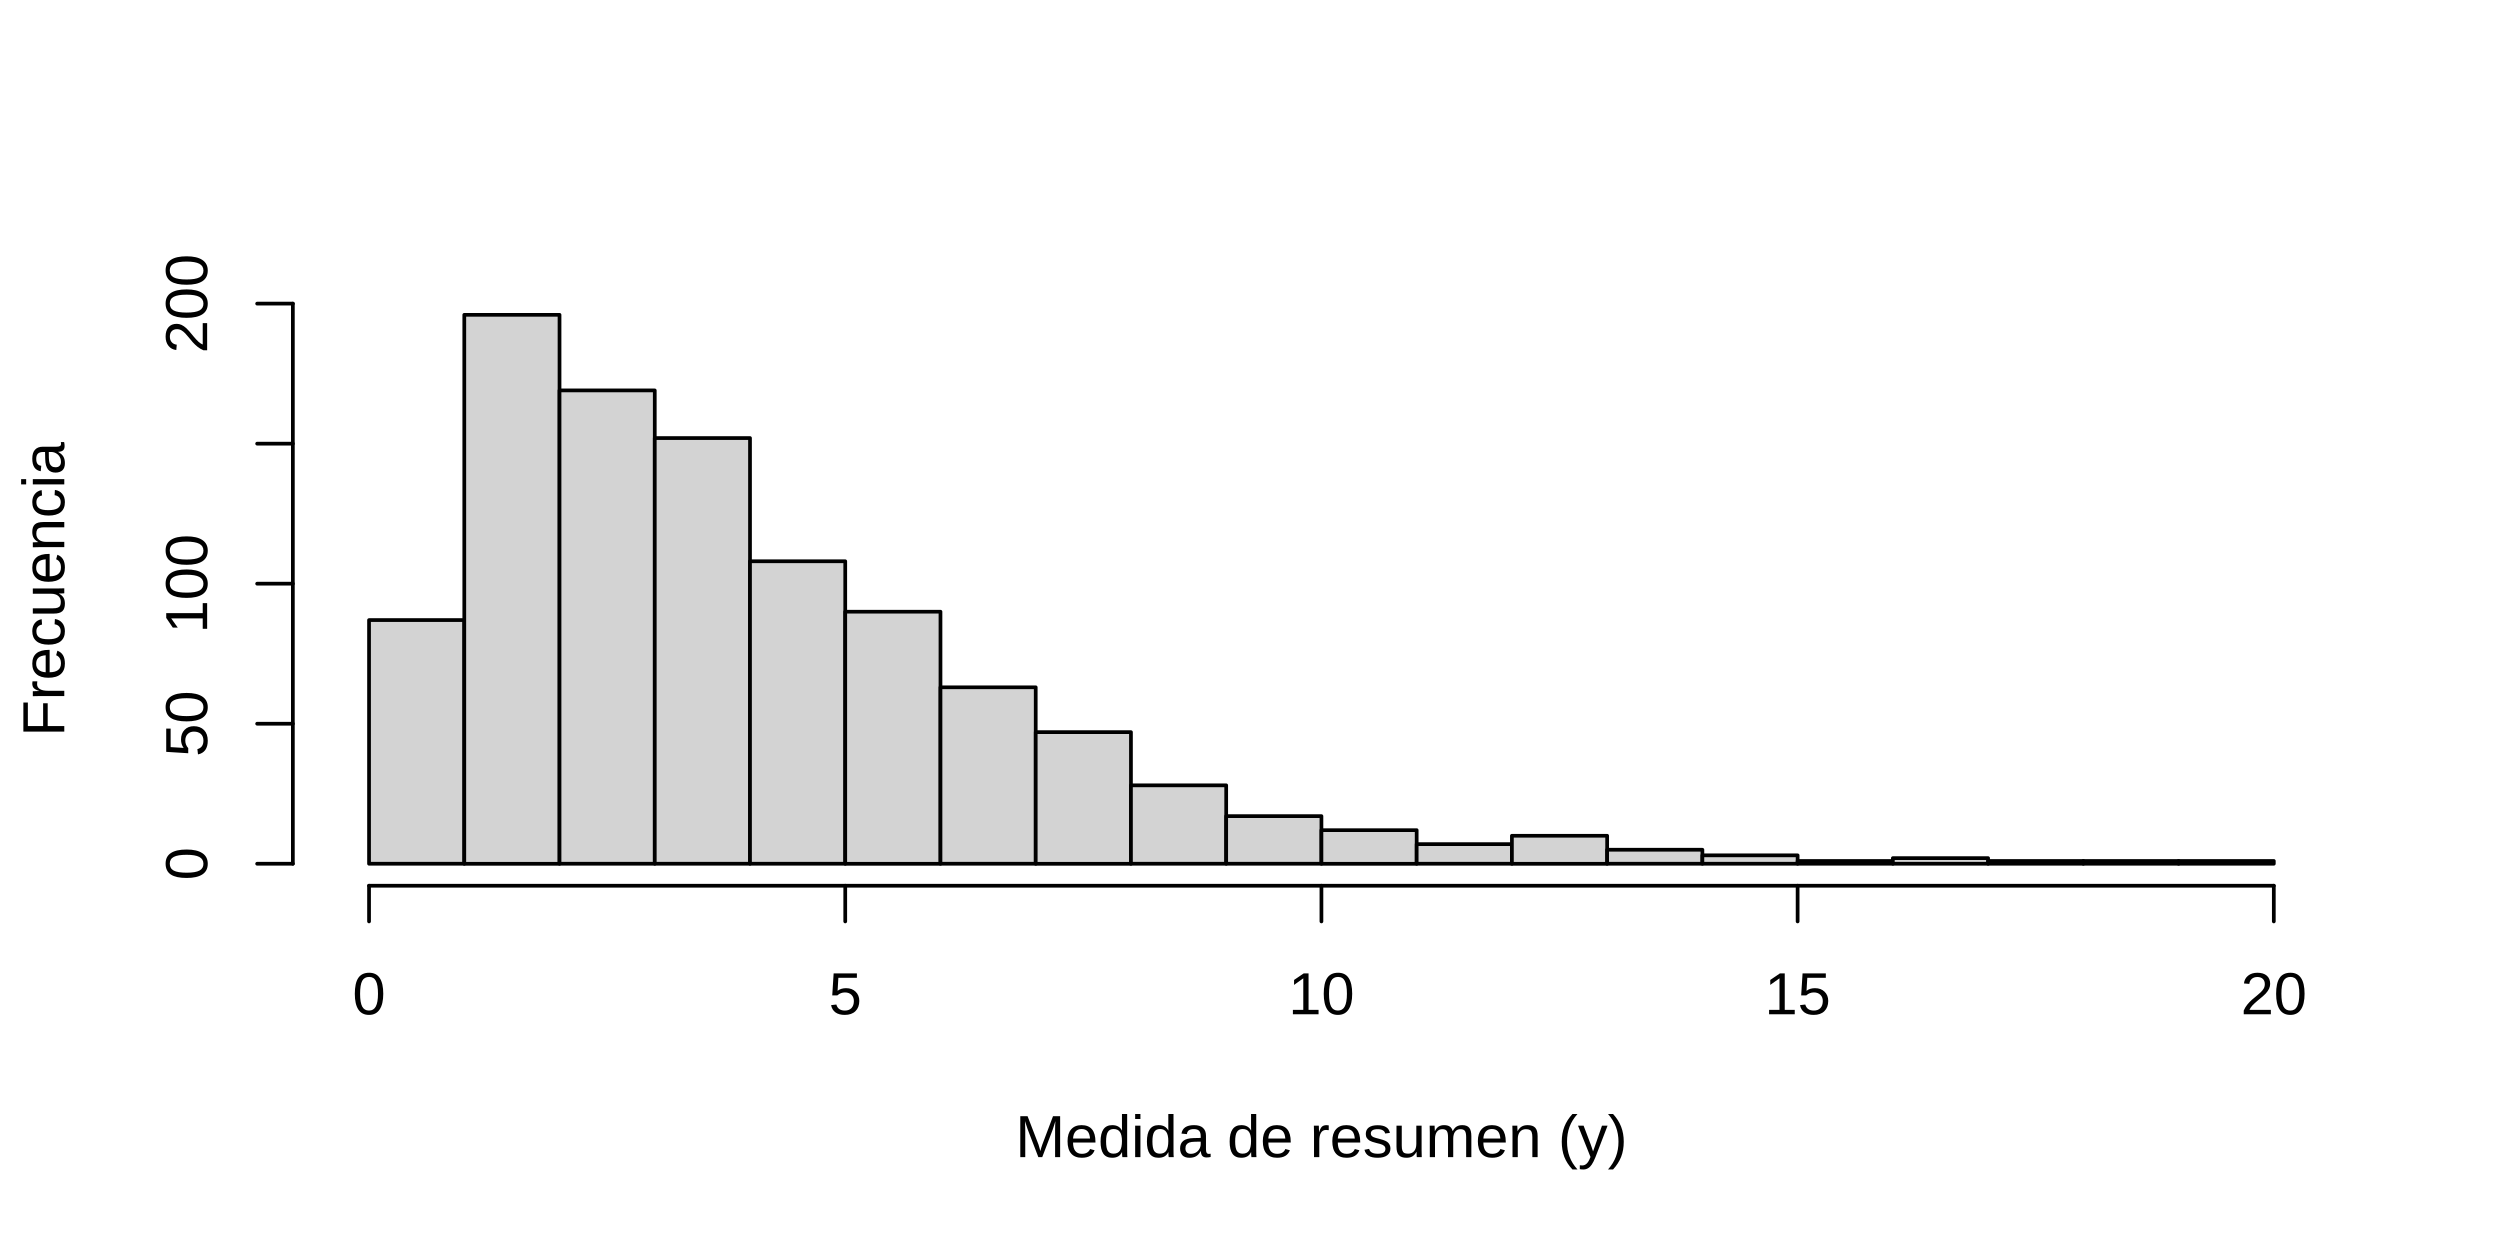
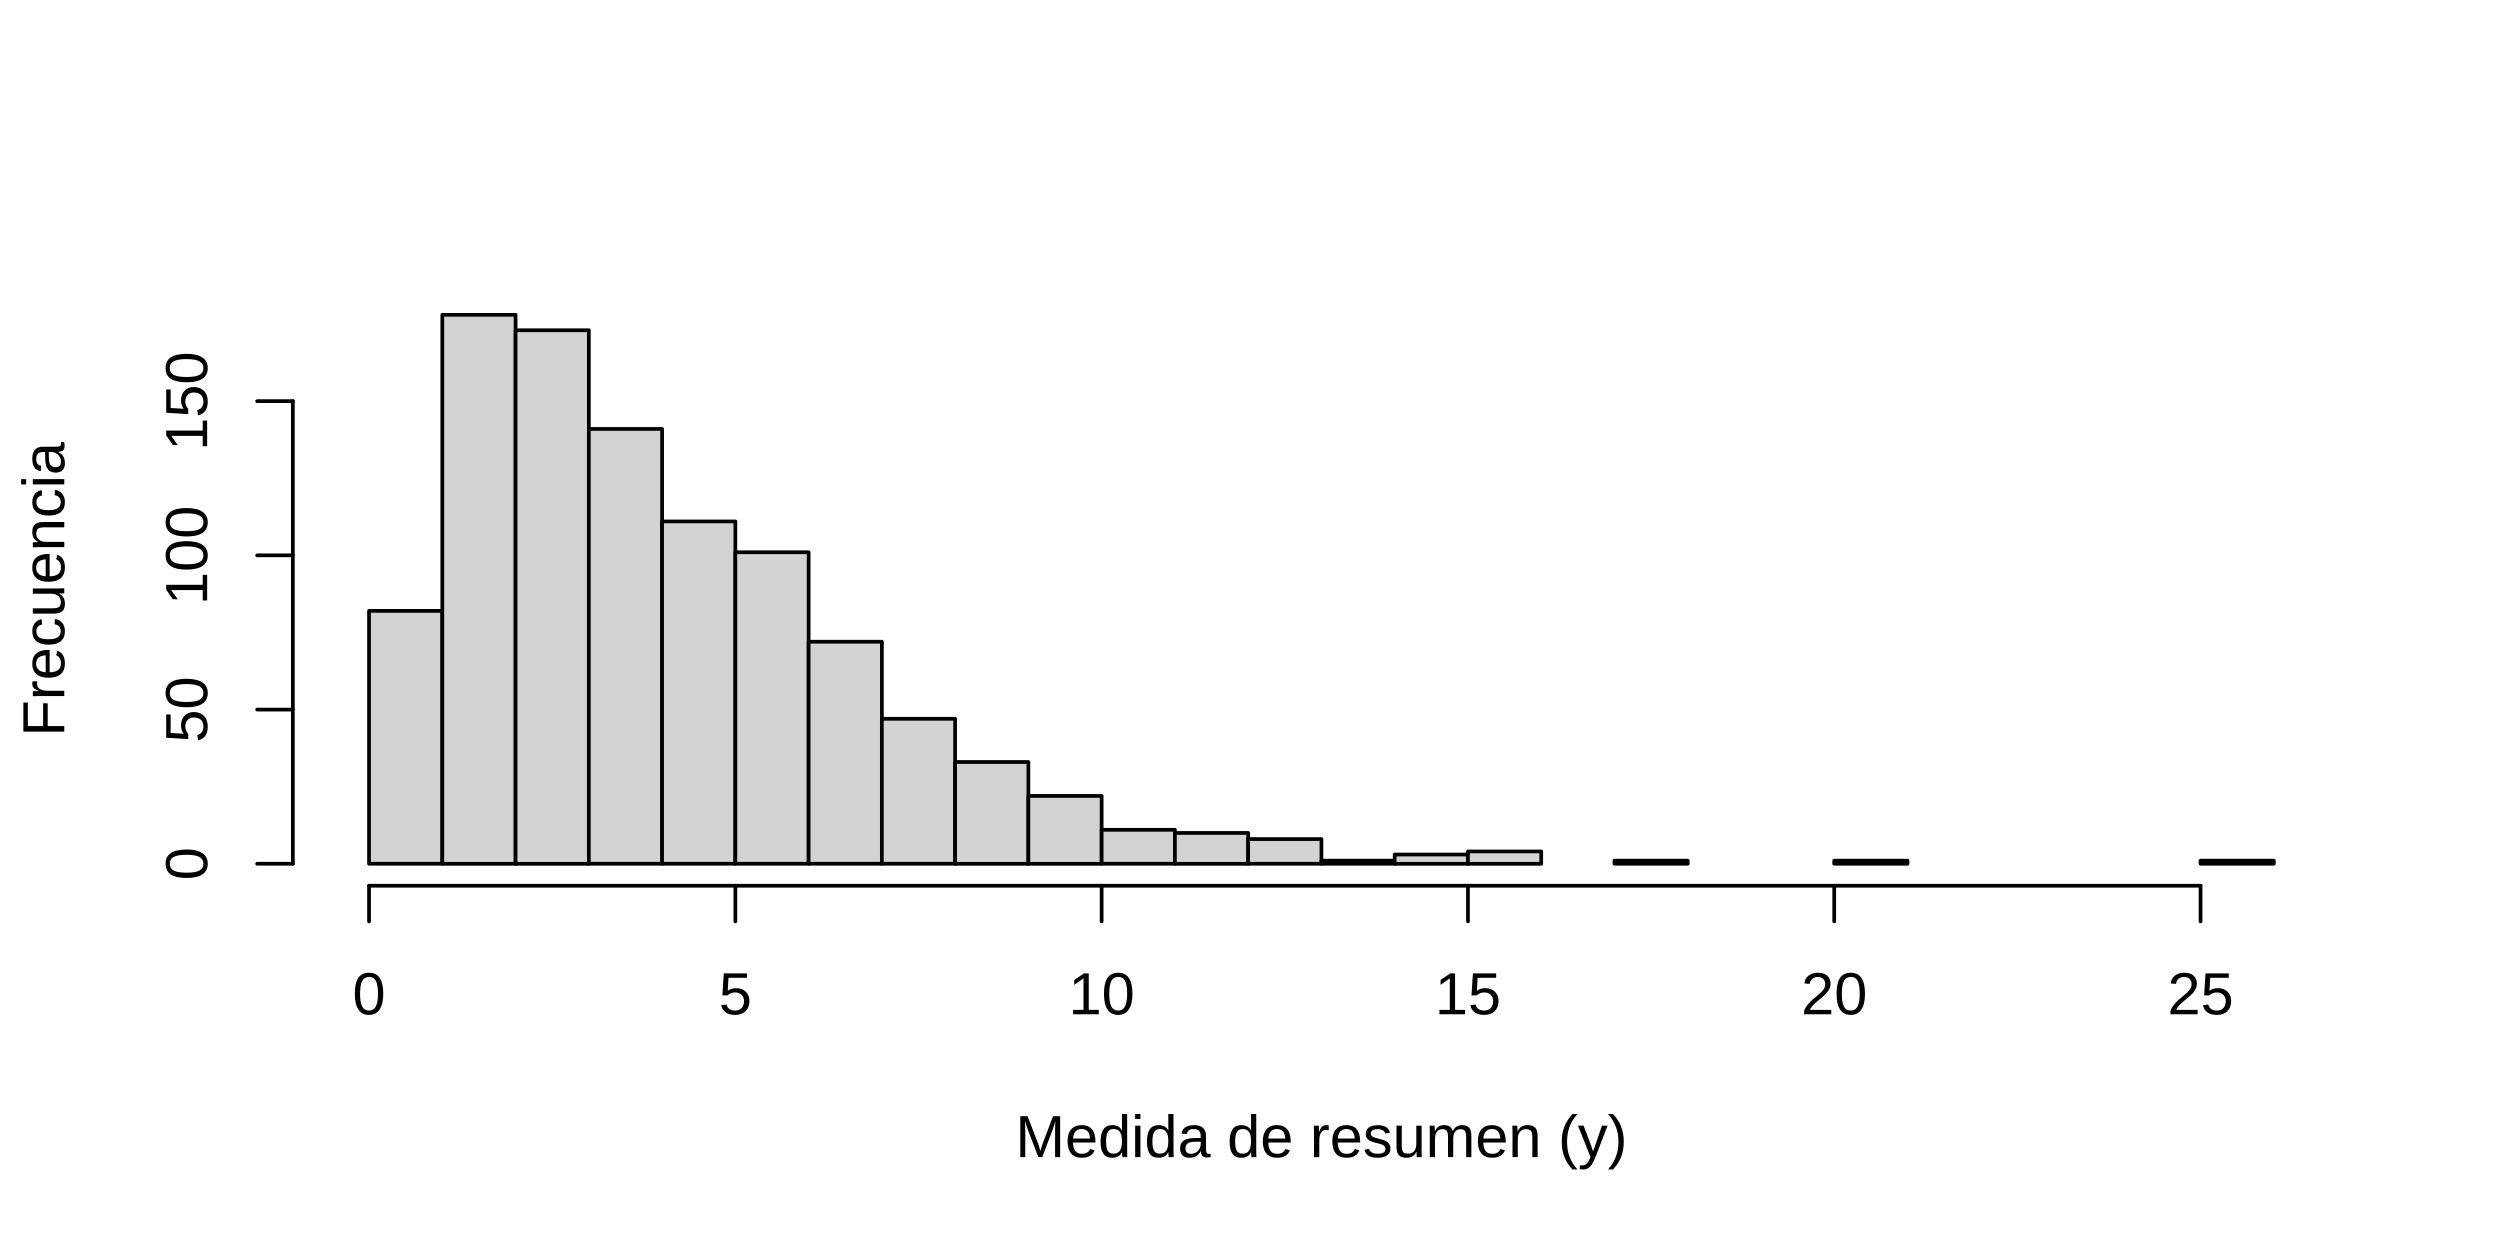
<svg xmlns="http://www.w3.org/2000/svg" class="svglite" width="504.00pt" height="252.00pt" viewBox="0 0 504.00 252.00">
  <defs>
    <style type="text/css">
    .svglite line, .svglite polyline, .svglite polygon, .svglite path, .svglite rect, .svglite circle {
      fill: none;
      stroke: #000000;
      stroke-linecap: round;
      stroke-linejoin: round;
      stroke-miterlimit: 10.00;
    }
    .svglite text {
      white-space: pre;
    }
  </style>
  </defs>
  <rect width="100%" height="100%" style="stroke: none; fill: #FFFFFF;" />
  <defs>
    <clipPath id="cpMC4wMHw1MDQuMDB8MC4wMHwyNTIuMDA=">
      <rect x="0.00" y="0.00" width="504.00" height="252.00" />
    </clipPath>
  </defs>
  <g clip-path="url(#cpMC4wMHw1MDQuMDB8MC4wMHwyNTIuMDA=)">
    <text x="266.40" y="233.28" text-anchor="middle" style="font-size: 12.00px; font-family: &quot;Arial&quot;;" textLength="123.38px" lengthAdjust="spacingAndGlyphs">Medida de resumen (y)</text>
    <text transform="translate(12.96,118.80) rotate(-90)" text-anchor="middle" style="font-size: 12.00px; font-family: &quot;Arial&quot;;" textLength="59.36px" lengthAdjust="spacingAndGlyphs">Frecuencia</text>
-     <line x1="74.40" y1="178.56" x2="458.40" y2="178.56" style="stroke-width: 0.75;" />
+     <line x1="74.40" y1="178.56" x2="443.63" y2="178.56" style="stroke-width: 0.75;" />
    <line x1="74.40" y1="178.56" x2="74.40" y2="185.76" style="stroke-width: 0.75;" />
-     <line x1="170.40" y1="178.56" x2="170.40" y2="185.76" style="stroke-width: 0.75;" />
-     <line x1="266.40" y1="178.56" x2="266.40" y2="185.76" style="stroke-width: 0.75;" />
-     <line x1="362.40" y1="178.56" x2="362.40" y2="185.76" style="stroke-width: 0.75;" />
-     <line x1="458.40" y1="178.56" x2="458.40" y2="185.76" style="stroke-width: 0.75;" />
+     <line x1="148.25" y1="178.56" x2="148.25" y2="185.76" style="stroke-width: 0.75;" />
+     <line x1="222.09" y1="178.56" x2="222.09" y2="185.76" style="stroke-width: 0.75;" />
+     <line x1="295.94" y1="178.56" x2="295.94" y2="185.76" style="stroke-width: 0.75;" />
+     <line x1="369.78" y1="178.56" x2="369.78" y2="185.76" style="stroke-width: 0.75;" />
+     <line x1="443.63" y1="178.56" x2="443.63" y2="185.76" style="stroke-width: 0.75;" />
    <text x="74.40" y="204.48" text-anchor="middle" style="font-size: 12.00px; font-family: &quot;Arial&quot;;" textLength="6.67px" lengthAdjust="spacingAndGlyphs">0</text>
-     <text x="170.40" y="204.48" text-anchor="middle" style="font-size: 12.00px; font-family: &quot;Arial&quot;;" textLength="6.67px" lengthAdjust="spacingAndGlyphs">5</text>
-     <text x="266.40" y="204.48" text-anchor="middle" style="font-size: 12.00px; font-family: &quot;Arial&quot;;" textLength="13.35px" lengthAdjust="spacingAndGlyphs">10</text>
-     <text x="362.40" y="204.48" text-anchor="middle" style="font-size: 12.00px; font-family: &quot;Arial&quot;;" textLength="13.35px" lengthAdjust="spacingAndGlyphs">15</text>
-     <text x="458.40" y="204.48" text-anchor="middle" style="font-size: 12.00px; font-family: &quot;Arial&quot;;" textLength="13.35px" lengthAdjust="spacingAndGlyphs">20</text>
-     <line x1="59.04" y1="174.13" x2="59.04" y2="61.21" style="stroke-width: 0.75;" />
+     <text x="148.25" y="204.48" text-anchor="middle" style="font-size: 12.00px; font-family: &quot;Arial&quot;;" textLength="6.67px" lengthAdjust="spacingAndGlyphs">5</text>
+     <text x="222.09" y="204.48" text-anchor="middle" style="font-size: 12.00px; font-family: &quot;Arial&quot;;" textLength="13.35px" lengthAdjust="spacingAndGlyphs">10</text>
+     <text x="295.94" y="204.48" text-anchor="middle" style="font-size: 12.00px; font-family: &quot;Arial&quot;;" textLength="13.35px" lengthAdjust="spacingAndGlyphs">15</text>
+     <text x="369.78" y="204.48" text-anchor="middle" style="font-size: 12.00px; font-family: &quot;Arial&quot;;" textLength="13.35px" lengthAdjust="spacingAndGlyphs">20</text>
+     <text x="443.63" y="204.48" text-anchor="middle" style="font-size: 12.00px; font-family: &quot;Arial&quot;;" textLength="13.35px" lengthAdjust="spacingAndGlyphs">25</text>
+     <line x1="59.04" y1="174.13" x2="59.04" y2="80.87" style="stroke-width: 0.75;" />
    <line x1="59.04" y1="174.13" x2="51.84" y2="174.13" style="stroke-width: 0.75;" />
-     <line x1="59.04" y1="145.90" x2="51.84" y2="145.90" style="stroke-width: 0.75;" />
-     <line x1="59.04" y1="117.67" x2="51.84" y2="117.67" style="stroke-width: 0.75;" />
-     <line x1="59.04" y1="89.44" x2="51.84" y2="89.44" style="stroke-width: 0.75;" />
-     <line x1="59.04" y1="61.21" x2="51.84" y2="61.21" style="stroke-width: 0.75;" />
+     <line x1="59.04" y1="143.05" x2="51.84" y2="143.05" style="stroke-width: 0.75;" />
+     <line x1="59.04" y1="111.96" x2="51.84" y2="111.96" style="stroke-width: 0.75;" />
+     <line x1="59.04" y1="80.87" x2="51.84" y2="80.87" style="stroke-width: 0.75;" />
    <text transform="translate(41.76,174.13) rotate(-90)" text-anchor="middle" style="font-size: 12.00px; font-family: &quot;Arial&quot;;" textLength="6.67px" lengthAdjust="spacingAndGlyphs">0</text>
-     <text transform="translate(41.76,145.90) rotate(-90)" text-anchor="middle" style="font-size: 12.00px; font-family: &quot;Arial&quot;;" textLength="13.35px" lengthAdjust="spacingAndGlyphs">50</text>
-     <text transform="translate(41.76,117.67) rotate(-90)" text-anchor="middle" style="font-size: 12.00px; font-family: &quot;Arial&quot;;" textLength="20.02px" lengthAdjust="spacingAndGlyphs">100</text>
-     <text transform="translate(41.76,61.21) rotate(-90)" text-anchor="middle" style="font-size: 12.00px; font-family: &quot;Arial&quot;;" textLength="20.02px" lengthAdjust="spacingAndGlyphs">200</text>
+     <text transform="translate(41.76,143.05) rotate(-90)" text-anchor="middle" style="font-size: 12.00px; font-family: &quot;Arial&quot;;" textLength="13.35px" lengthAdjust="spacingAndGlyphs">50</text>
+     <text transform="translate(41.76,111.96) rotate(-90)" text-anchor="middle" style="font-size: 12.00px; font-family: &quot;Arial&quot;;" textLength="20.02px" lengthAdjust="spacingAndGlyphs">100</text>
+     <text transform="translate(41.76,80.87) rotate(-90)" text-anchor="middle" style="font-size: 12.00px; font-family: &quot;Arial&quot;;" textLength="20.02px" lengthAdjust="spacingAndGlyphs">150</text>
  </g>
  <defs>
    <clipPath id="cpNTkuMDR8NDczLjc2fDU5LjA0fDE3OC41Ng==">
      <rect x="59.04" y="59.04" width="414.72" height="119.52" />
    </clipPath>
  </defs>
  <g clip-path="url(#cpNTkuMDR8NDczLjc2fDU5LjA0fDE3OC41Ng==)">
-     <rect x="74.40" y="125.01" width="19.20" height="49.12" style="stroke-width: 0.75; fill: #D3D3D3;" />
-     <rect x="93.60" y="63.47" width="19.20" height="110.67" style="stroke-width: 0.75; fill: #D3D3D3;" />
-     <rect x="112.80" y="78.71" width="19.20" height="95.42" style="stroke-width: 0.75; fill: #D3D3D3;" />
-     <rect x="132.00" y="88.31" width="19.20" height="85.82" style="stroke-width: 0.75; fill: #D3D3D3;" />
-     <rect x="151.20" y="113.15" width="19.20" height="60.98" style="stroke-width: 0.75; fill: #D3D3D3;" />
-     <rect x="170.40" y="123.32" width="19.20" height="50.82" style="stroke-width: 0.75; fill: #D3D3D3;" />
-     <rect x="189.60" y="138.56" width="19.20" height="35.57" style="stroke-width: 0.75; fill: #D3D3D3;" />
-     <rect x="208.80" y="147.60" width="19.20" height="26.54" style="stroke-width: 0.75; fill: #D3D3D3;" />
-     <rect x="228.00" y="158.32" width="19.20" height="15.81" style="stroke-width: 0.75; fill: #D3D3D3;" />
-     <rect x="247.20" y="164.53" width="19.20" height="9.60" style="stroke-width: 0.75; fill: #D3D3D3;" />
-     <rect x="266.40" y="167.36" width="19.20" height="6.78" style="stroke-width: 0.75; fill: #D3D3D3;" />
-     <rect x="285.60" y="170.18" width="19.20" height="3.95" style="stroke-width: 0.75; fill: #D3D3D3;" />
-     <rect x="304.80" y="168.49" width="19.20" height="5.65" style="stroke-width: 0.75; fill: #D3D3D3;" />
-     <rect x="324.00" y="171.31" width="19.20" height="2.82" style="stroke-width: 0.75; fill: #D3D3D3;" />
-     <rect x="343.20" y="172.44" width="19.20" height="1.69" style="stroke-width: 0.75; fill: #D3D3D3;" />
-     <rect x="362.40" y="173.57" width="19.20" height="0.56" style="stroke-width: 0.75; fill: #D3D3D3;" />
-     <rect x="381.60" y="173.00" width="19.20" height="1.13" style="stroke-width: 0.75; fill: #D3D3D3;" />
-     <rect x="400.80" y="173.57" width="19.20" height="0.56" style="stroke-width: 0.75; fill: #D3D3D3;" />
-     <rect x="420.00" y="173.57" width="19.20" height="0.56" style="stroke-width: 0.75; fill: #D3D3D3;" />
-     <rect x="439.20" y="173.57" width="19.20" height="0.56" style="stroke-width: 0.75; fill: #D3D3D3;" />
+     <rect x="74.40" y="123.15" width="14.77" height="50.98" style="stroke-width: 0.75; fill: #D3D3D3;" />
+     <rect x="89.17" y="63.47" width="14.77" height="110.67" style="stroke-width: 0.75; fill: #D3D3D3;" />
+     <rect x="103.94" y="66.58" width="14.77" height="107.56" style="stroke-width: 0.75; fill: #D3D3D3;" />
+     <rect x="118.71" y="86.47" width="14.77" height="87.66" style="stroke-width: 0.75; fill: #D3D3D3;" />
+     <rect x="133.48" y="105.12" width="14.77" height="69.01" style="stroke-width: 0.75; fill: #D3D3D3;" />
+     <rect x="148.25" y="111.34" width="14.77" height="62.79" style="stroke-width: 0.75; fill: #D3D3D3;" />
+     <rect x="163.02" y="129.37" width="14.77" height="44.76" style="stroke-width: 0.75; fill: #D3D3D3;" />
+     <rect x="177.78" y="144.91" width="14.77" height="29.22" style="stroke-width: 0.75; fill: #D3D3D3;" />
+     <rect x="192.55" y="153.62" width="14.77" height="20.52" style="stroke-width: 0.75; fill: #D3D3D3;" />
+     <rect x="207.32" y="160.46" width="14.77" height="13.68" style="stroke-width: 0.75; fill: #D3D3D3;" />
+     <rect x="222.09" y="167.29" width="14.77" height="6.84" style="stroke-width: 0.75; fill: #D3D3D3;" />
+     <rect x="236.86" y="167.92" width="14.77" height="6.22" style="stroke-width: 0.75; fill: #D3D3D3;" />
+     <rect x="251.63" y="169.16" width="14.77" height="4.97" style="stroke-width: 0.75; fill: #D3D3D3;" />
+     <rect x="266.40" y="173.51" width="14.77" height="0.62" style="stroke-width: 0.75; fill: #D3D3D3;" />
+     <rect x="281.17" y="172.27" width="14.77" height="1.87" style="stroke-width: 0.75; fill: #D3D3D3;" />
+     <rect x="295.94" y="171.65" width="14.77" height="2.49" style="stroke-width: 0.75; fill: #D3D3D3;" />
+     <rect x="310.71" y="174.13" width="14.77" height="0.00" style="stroke-width: 0.75; fill: #D3D3D3;" />
+     <rect x="325.48" y="173.51" width="14.77" height="0.62" style="stroke-width: 0.75; fill: #D3D3D3;" />
+     <rect x="340.25" y="174.13" width="14.77" height="0.00" style="stroke-width: 0.75; fill: #D3D3D3;" />
+     <rect x="355.02" y="174.13" width="14.77" height="0.00" style="stroke-width: 0.75; fill: #D3D3D3;" />
+     <rect x="369.78" y="173.51" width="14.77" height="0.62" style="stroke-width: 0.75; fill: #D3D3D3;" />
+     <rect x="384.55" y="174.13" width="14.77" height="0.00" style="stroke-width: 0.75; fill: #D3D3D3;" />
+     <rect x="399.32" y="174.13" width="14.77" height="0.00" style="stroke-width: 0.75; fill: #D3D3D3;" />
+     <rect x="414.09" y="174.13" width="14.77" height="0.00" style="stroke-width: 0.75; fill: #D3D3D3;" />
+     <rect x="428.86" y="174.13" width="14.77" height="0.00" style="stroke-width: 0.75; fill: #D3D3D3;" />
+     <rect x="443.63" y="173.51" width="14.77" height="0.62" style="stroke-width: 0.75; fill: #D3D3D3;" />
  </g>
</svg>
